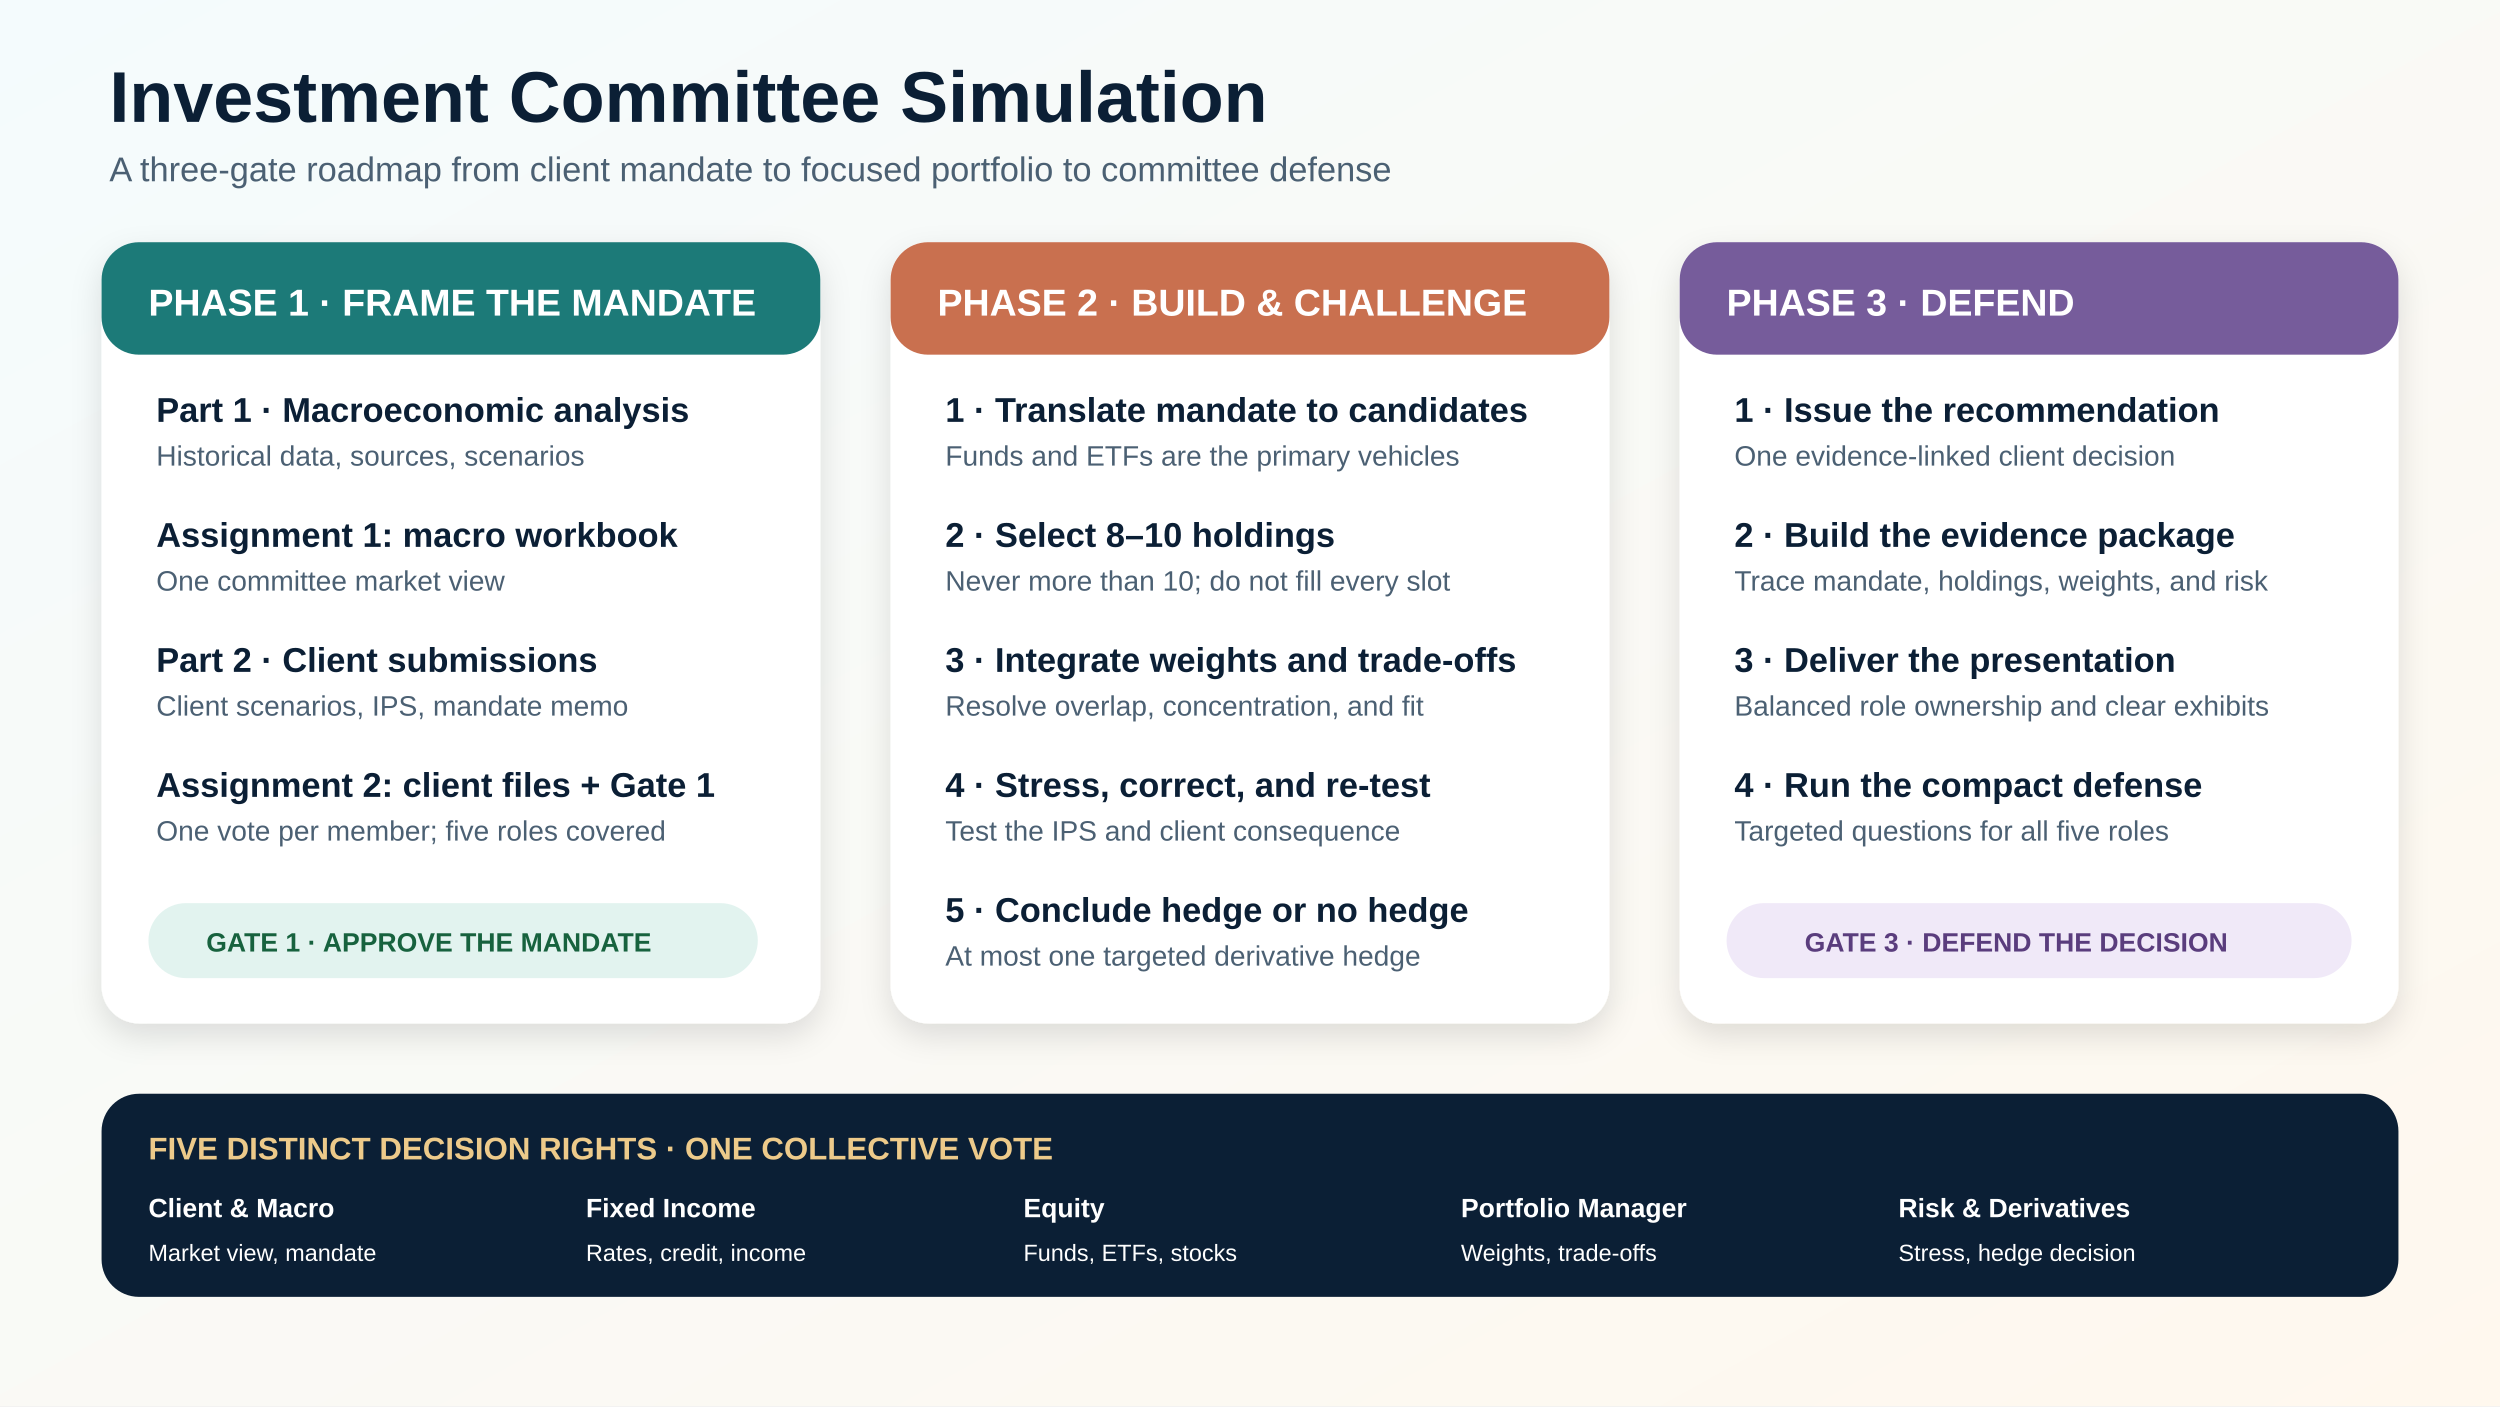
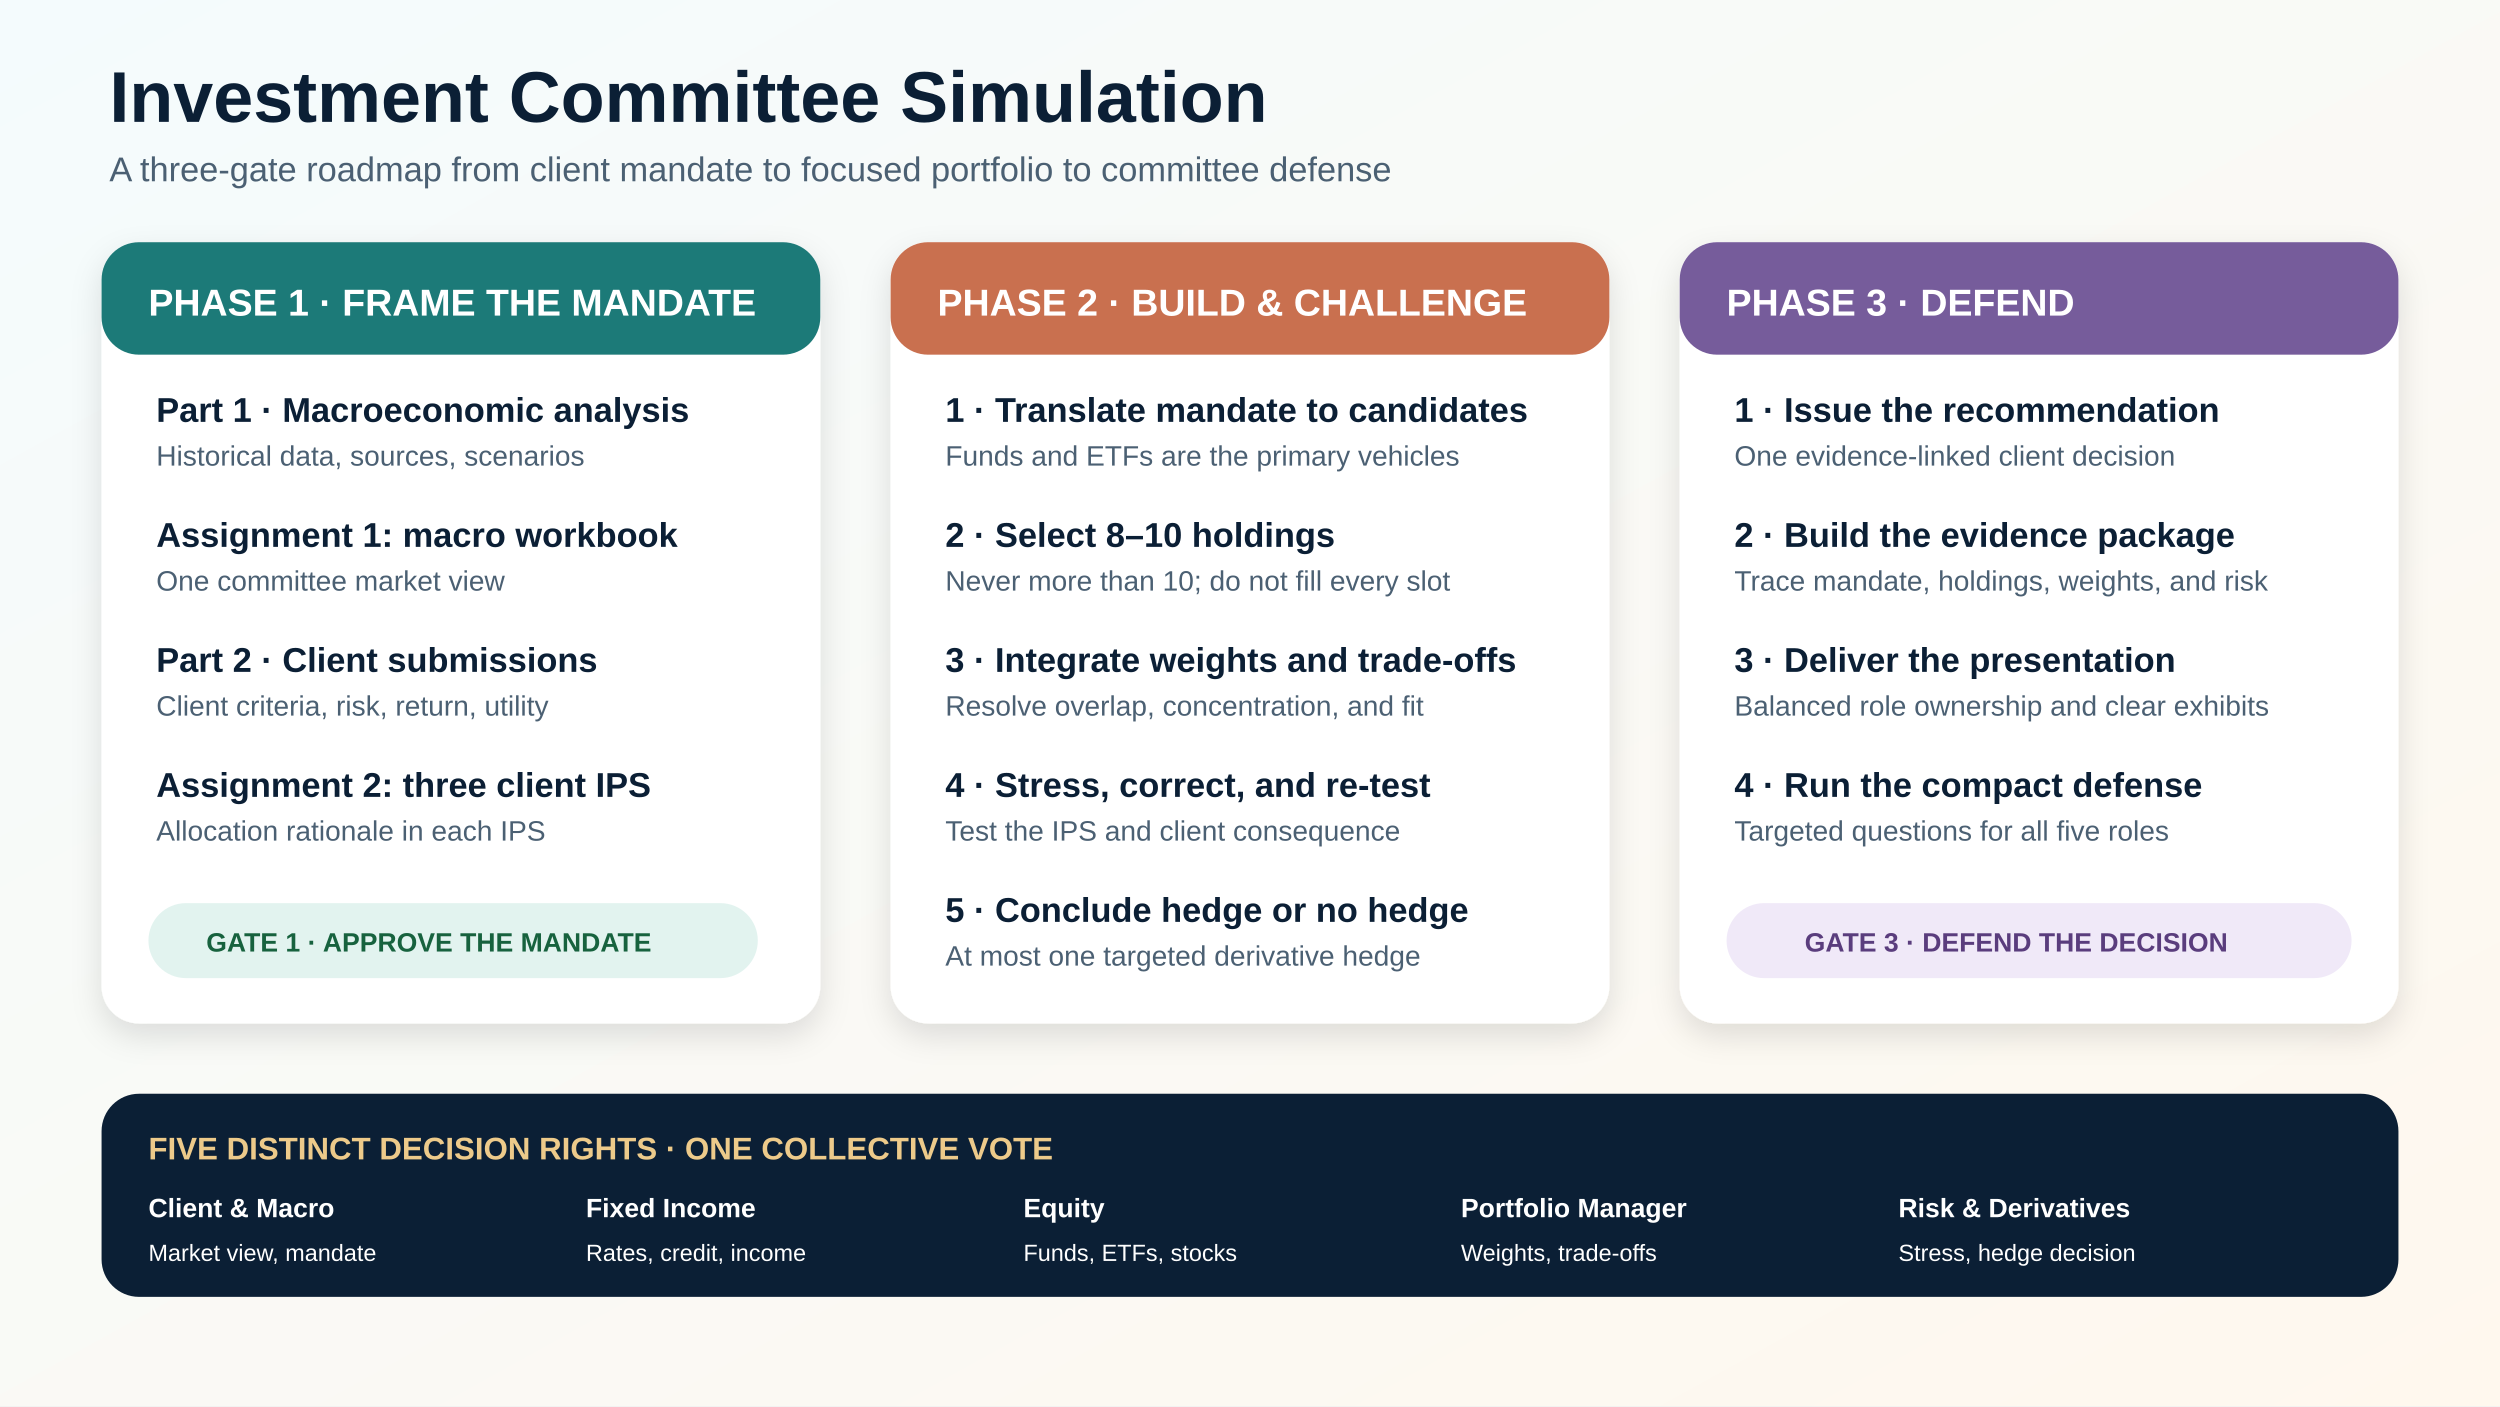
<svg xmlns="http://www.w3.org/2000/svg" width="1600" height="900" viewBox="0 0 1600 900" role="img" aria-labelledby="title desc">
  <defs>
    <linearGradient id="bg" x1="0" y1="0" x2="1" y2="1">
      <stop offset="0" stop-color="#f4fbfd" />
      <stop offset="1" stop-color="#fff8ee" />
    </linearGradient>
    <filter id="shadow">
      <feDropShadow dx="0" dy="8" stdDeviation="10" flood-color="#071626" flood-opacity=".12" />
    </filter>
  </defs>
  <rect width="1600" height="900" fill="url(#bg)" />
  <text x="70" y="78" font-family="Arial, Helvetica, sans-serif" font-size="46" font-weight="700" fill="#0b1f35">Investment Committee Simulation</text>
  <text x="70" y="116" font-family="Arial, Helvetica, sans-serif" font-size="22" fill="#4b6073">A three-gate roadmap from client mandate to focused portfolio to committee defense</text>
  <g filter="url(#shadow)">
    <rect x="65" y="155" width="460" height="500" rx="24" fill="#ffffff" />
    <rect x="65" y="155" width="460" height="72" rx="24" fill="#1f7a78" />
    <rect x="570" y="155" width="460" height="500" rx="24" fill="#ffffff" />
    <rect x="570" y="155" width="460" height="72" rx="24" fill="#c96f4f" />
    <rect x="1075" y="155" width="460" height="500" rx="24" fill="#ffffff" />
    <rect x="1075" y="155" width="460" height="72" rx="24" fill="#765b9b" />
  </g>
  <g font-family="Arial, Helvetica, sans-serif">
    <text x="95" y="202" font-size="24" font-weight="700" fill="#ffffff">PHASE 1 · FRAME THE MANDATE</text>
    <text x="600" y="202" font-size="24" font-weight="700" fill="#ffffff">PHASE 2 · BUILD &amp; CHALLENGE</text>
    <text x="1105" y="202" font-size="24" font-weight="700" fill="#ffffff">PHASE 3 · DEFEND</text>
    <g fill="#0b1f35" font-size="22" font-weight="700">
      <text x="100" y="270">Part 1 · Macroeconomic analysis</text>
      <text x="100" y="350">Assignment 1: macro workbook</text>
      <text x="100" y="430">Part 2 · Client submissions</text>
-       <text x="100" y="510">Assignment 2: client files + Gate 1</text>
+       <text x="100" y="510">Assignment 2: three client IPS</text>
      <text x="605" y="270">1 · Translate mandate to candidates</text>
      <text x="605" y="350">2 · Select 8–10 holdings</text>
      <text x="605" y="430">3 · Integrate weights and trade-offs</text>
      <text x="605" y="510">4 · Stress, correct, and re-test</text>
      <text x="605" y="590">5 · Conclude hedge or no hedge</text>
      <text x="1110" y="270">1 · Issue the recommendation</text>
      <text x="1110" y="350">2 · Build the evidence package</text>
      <text x="1110" y="430">3 · Deliver the presentation</text>
      <text x="1110" y="510">4 · Run the compact defense</text>
    </g>
    <g fill="#4b6073" font-size="18">
      <text x="100" y="298">Historical data, sources, scenarios</text>
      <text x="100" y="378">One committee market view</text>
-       <text x="100" y="458">Client scenarios, IPS, mandate memo</text>
-       <text x="100" y="538">One vote per member; five roles covered</text>
+       <text x="100" y="458">Client criteria, risk, return, utility</text>
+       <text x="100" y="538">Allocation rationale in each IPS</text>
      <text x="605" y="298">Funds and ETFs are the primary vehicles</text>
      <text x="605" y="378">Never more than 10; do not fill every slot</text>
      <text x="605" y="458">Resolve overlap, concentration, and fit</text>
      <text x="605" y="538">Test the IPS and client consequence</text>
      <text x="605" y="618">At most one targeted derivative hedge</text>
      <text x="1110" y="298">One evidence-linked client decision</text>
      <text x="1110" y="378">Trace mandate, holdings, weights, and risk</text>
      <text x="1110" y="458">Balanced role ownership and clear exhibits</text>
      <text x="1110" y="538">Targeted questions for all five roles</text>
    </g>
    <g font-size="17" font-weight="700">
      <rect x="95" y="578" width="390" height="48" rx="24" fill="#e2f3ef" />
      <text x="132" y="609" fill="#17623e">GATE 1 · APPROVE THE MANDATE</text>
      <rect x="600" y="578" width="400" height="48" rx="24" fill="#fff0e8" opacity="0" />
      <rect x="1105" y="578" width="400" height="48" rx="24" fill="#f0e9f8" />
      <text x="1155" y="609" fill="#5a3d7d">GATE 3 · DEFEND THE DECISION</text>
    </g>
  </g>
  <rect x="65" y="700" width="1470" height="130" rx="24" fill="#0b1f35" />
  <text x="95" y="742" font-family="Arial, Helvetica, sans-serif" font-size="20" font-weight="700" fill="#edca8a">FIVE DISTINCT DECISION RIGHTS · ONE COLLECTIVE VOTE</text>
  <g font-family="Arial, Helvetica, sans-serif" fill="#ffffff">
    <text x="95" y="779" font-size="17" font-weight="700">Client &amp; Macro</text>
    <text x="95" y="807" font-size="15">Market view, mandate</text>
    <text x="375" y="779" font-size="17" font-weight="700">Fixed Income</text>
    <text x="375" y="807" font-size="15">Rates, credit, income</text>
    <text x="655" y="779" font-size="17" font-weight="700">Equity</text>
    <text x="655" y="807" font-size="15">Funds, ETFs, stocks</text>
    <text x="935" y="779" font-size="17" font-weight="700">Portfolio Manager</text>
    <text x="935" y="807" font-size="15">Weights, trade-offs</text>
    <text x="1215" y="779" font-size="17" font-weight="700">Risk &amp; Derivatives</text>
    <text x="1215" y="807" font-size="15">Stress, hedge decision</text>
  </g>
</svg>
